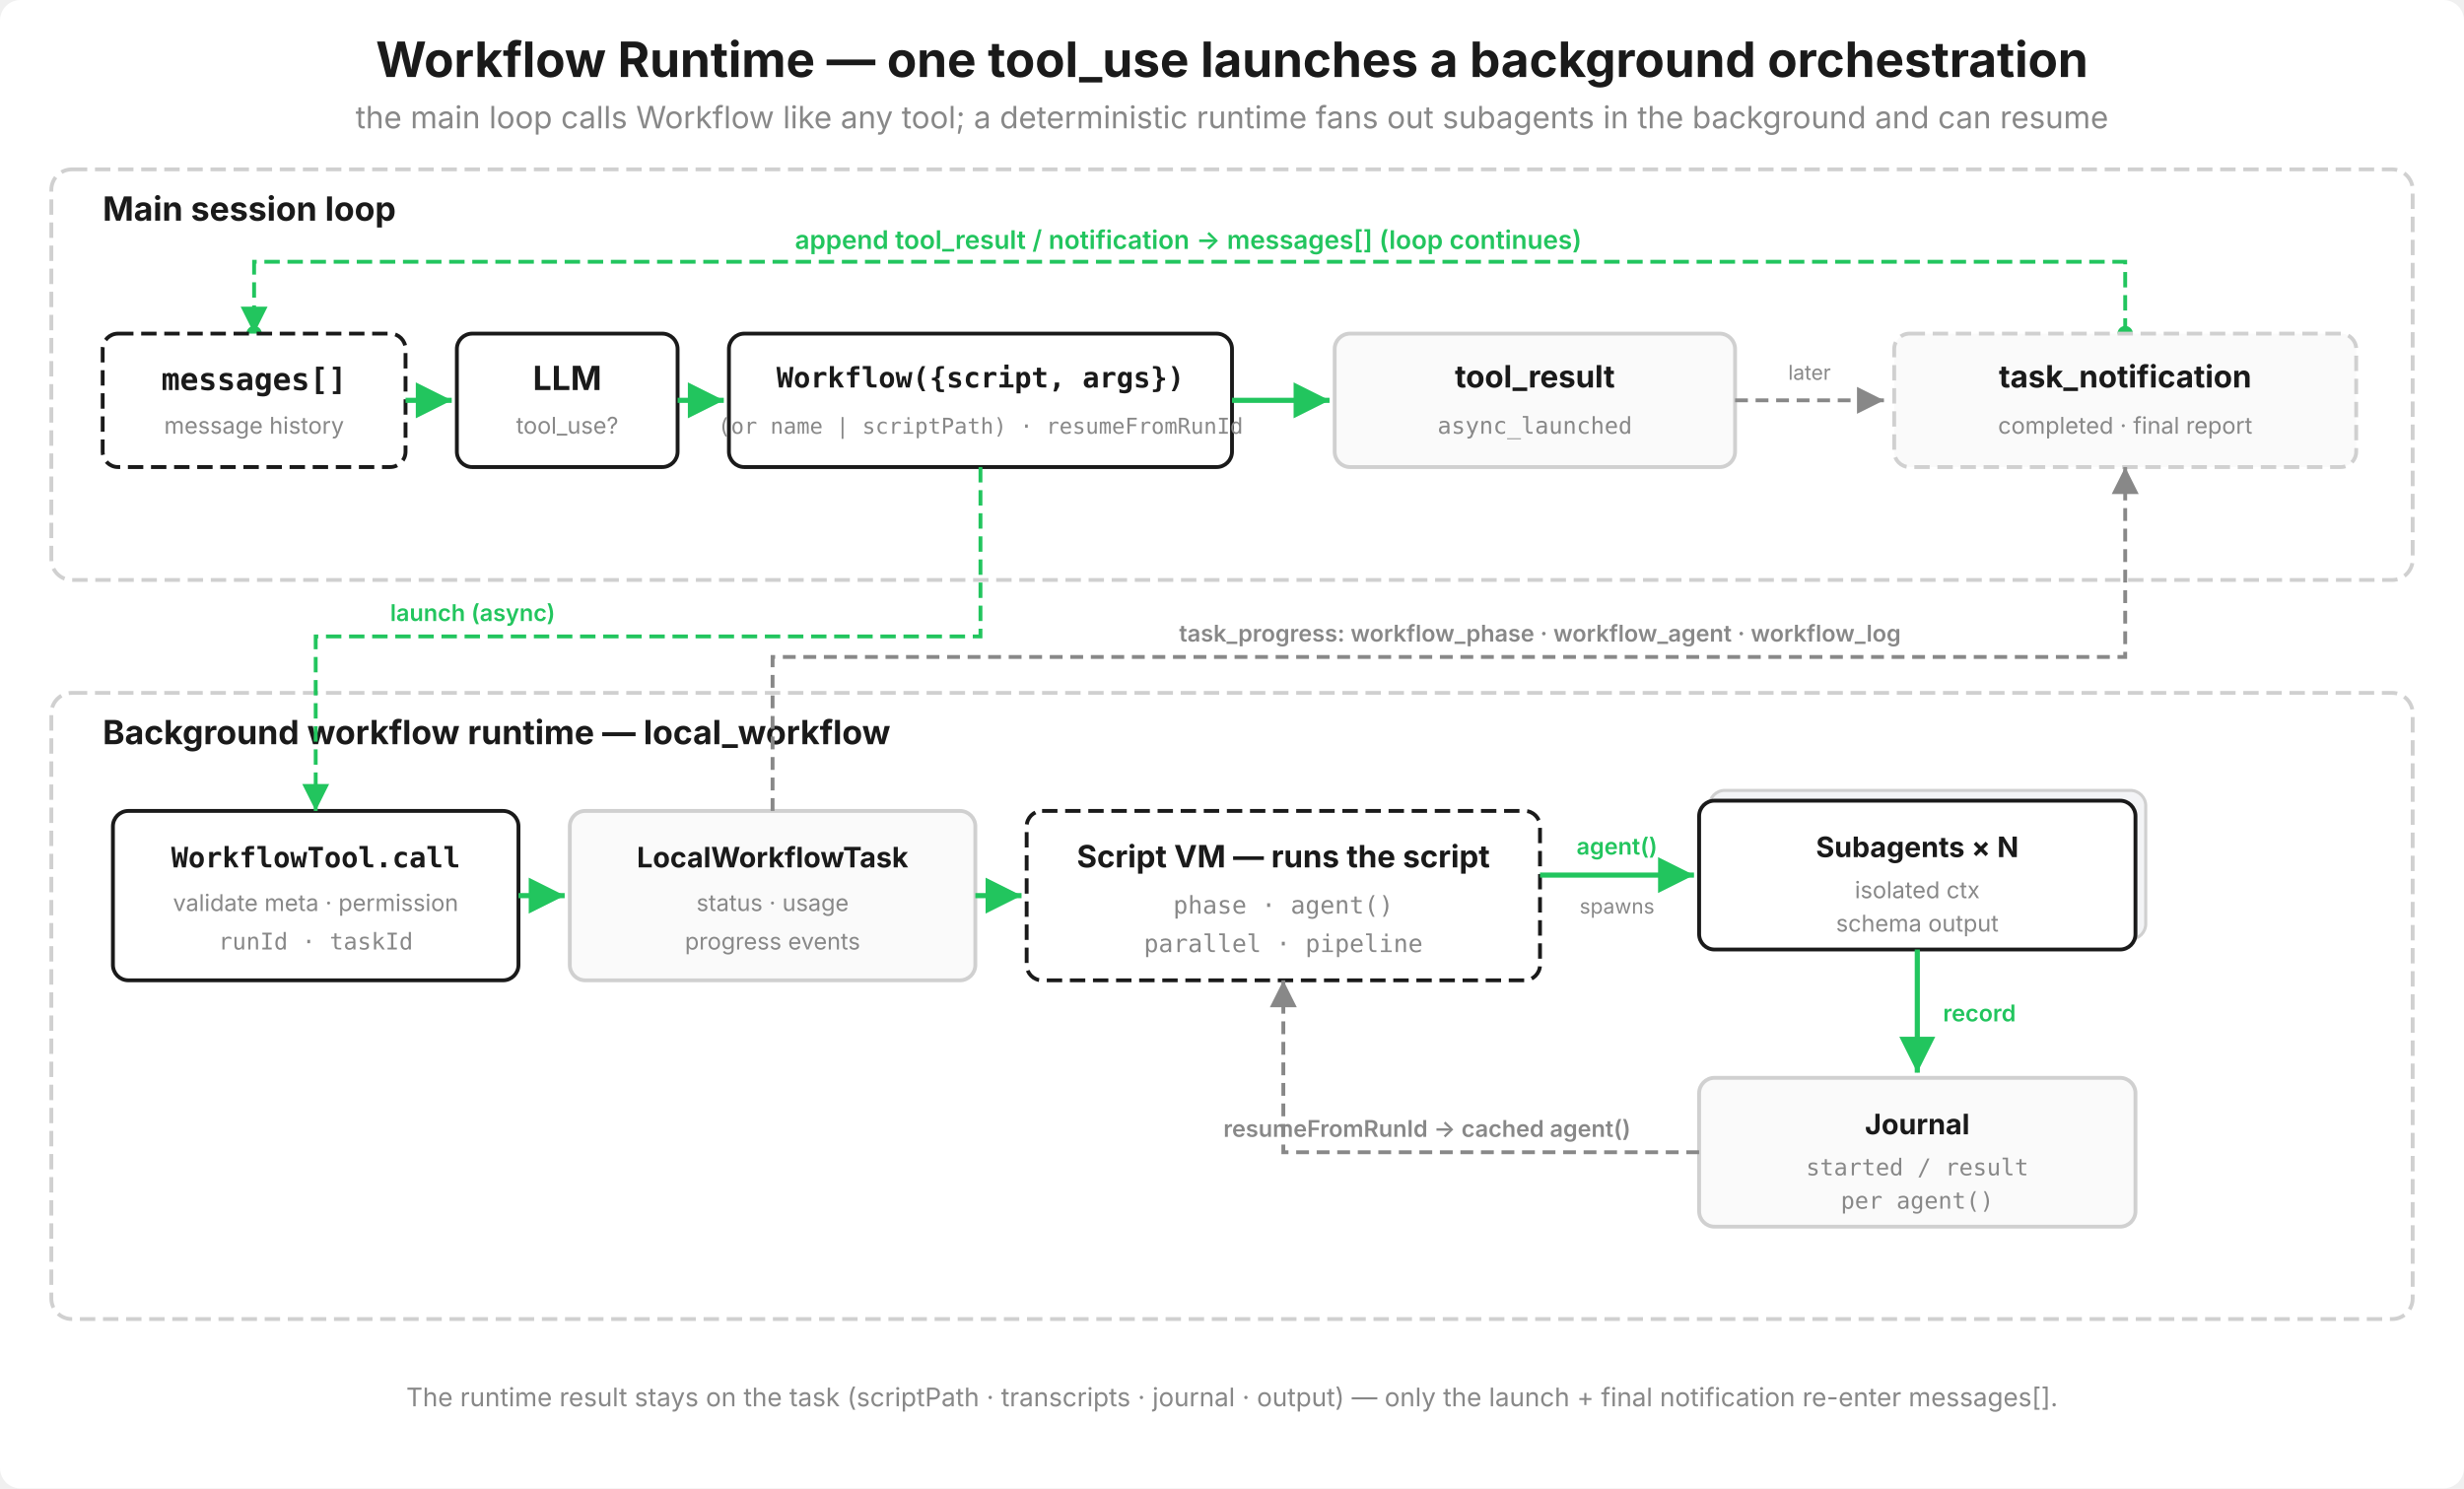
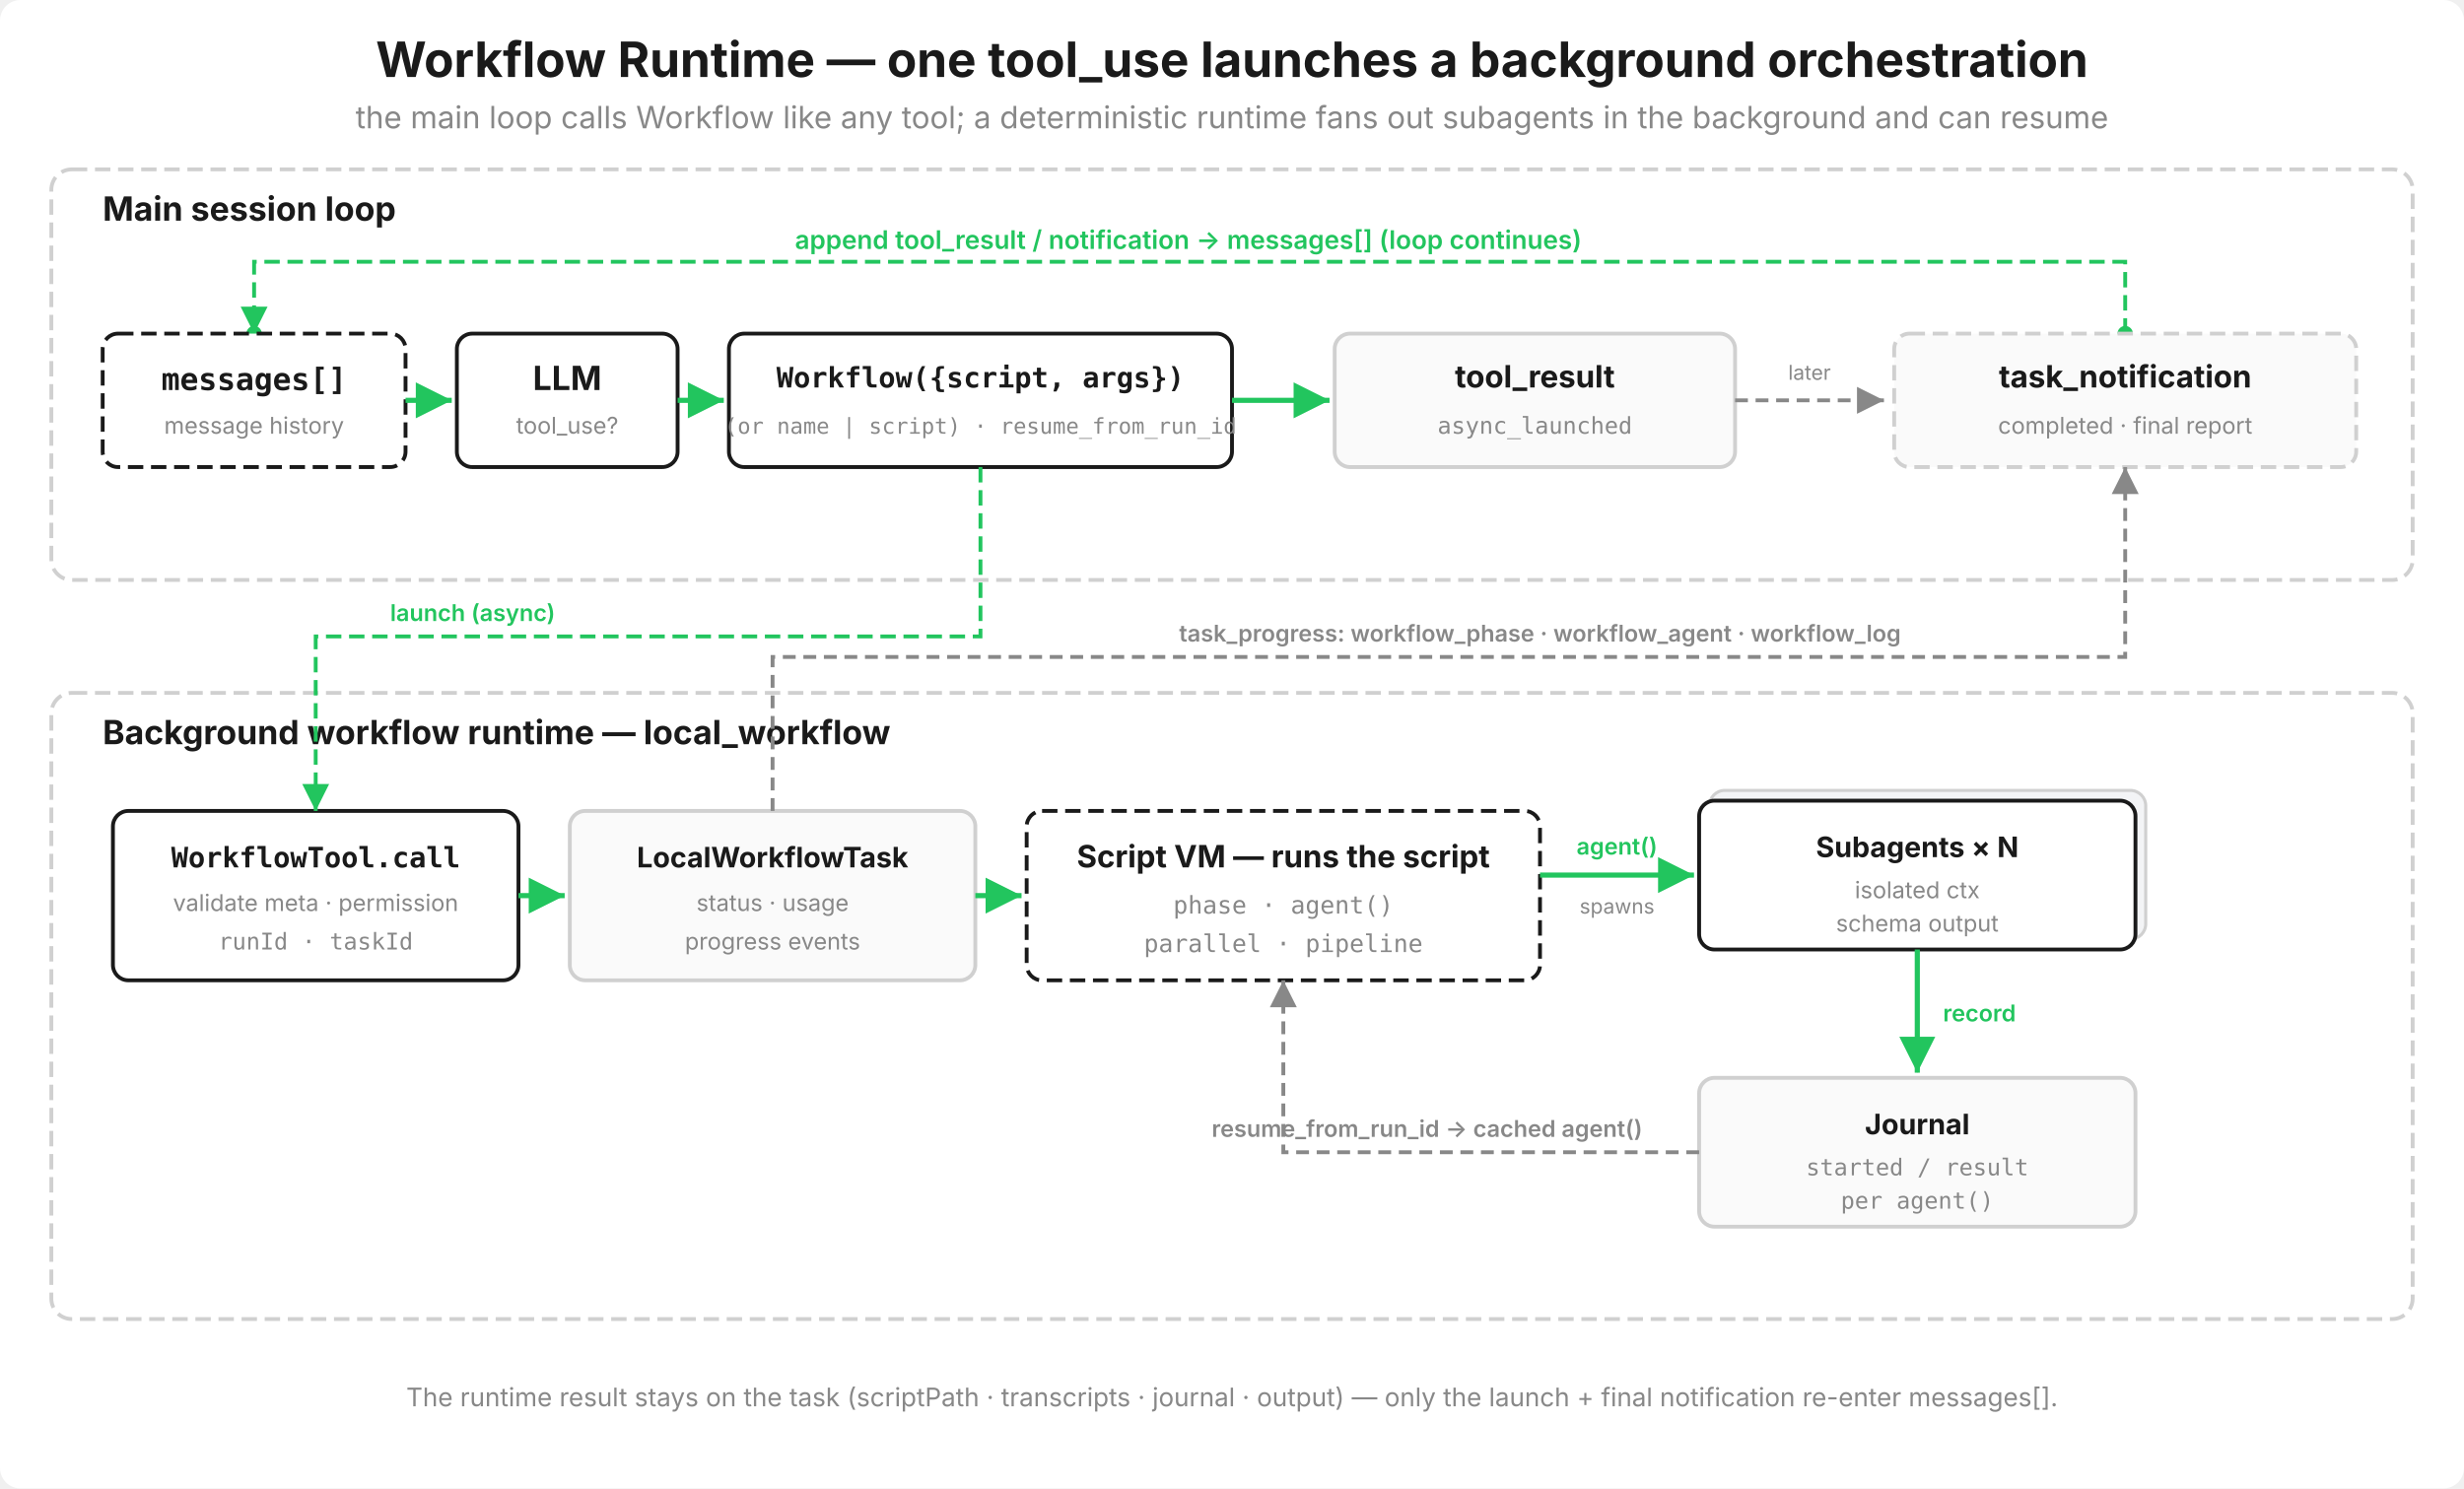
<svg xmlns="http://www.w3.org/2000/svg" viewBox="0 0 960 580" font-family="system-ui, -apple-system, sans-serif">
  <defs>
    <marker id="arrow-green" viewBox="0 0 10 10" refX="10" refY="5" markerWidth="7" markerHeight="7" orient="auto-start-reverse">
      <path d="M 0 0 L 10 5 L 0 10 z" fill="#22c55e" />
    </marker>
    <marker id="arrow-gray" viewBox="0 0 10 10" refX="10" refY="5" markerWidth="7" markerHeight="7" orient="auto-start-reverse">
      <path d="M 0 0 L 10 5 L 0 10 z" fill="#888888" />
    </marker>
  </defs>
  <rect width="960" height="580" rx="8" fill="#ffffff" />
  <text x="480" y="30" text-anchor="middle" fill="#1a1a1a" font-size="19" font-weight="700">Workflow Runtime — one tool_use launches a background orchestration</text>
  <text x="480" y="50" text-anchor="middle" fill="#888888" font-size="12">the main loop calls Workflow like any tool; a deterministic runtime fans out subagents in the background and can resume</text>
  <rect x="20" y="66" width="920" height="160" rx="8" fill="#ffffff" stroke="#d0d0d0" stroke-width="1.5" stroke-dasharray="6,3" />
  <text x="40" y="86" fill="#1a1a1a" font-size="13" font-weight="700">Main session loop</text>
  <path d="M 828 130 L 828 102 L 99 102 L 99 130" fill="none" stroke="#22c55e" stroke-width="1.5" stroke-dasharray="6,3" marker-end="url(#arrow-green)" />
  <text x="463" y="97" text-anchor="middle" fill="#22c55e" font-size="10" font-weight="600">append tool_result / notification -&gt; messages[]  (loop continues)</text>
  <circle cx="828" cy="130" r="3" fill="#22c55e" />
  <circle cx="99" cy="130" r="3" fill="#22c55e" />
  <rect x="40" y="130" width="118" height="52" rx="6" fill="#ffffff" stroke="#1a1a1a" stroke-width="1.5" stroke-dasharray="6,3" />
  <text x="99" y="152" text-anchor="middle" fill="#1a1a1a" font-size="12" font-weight="700" font-family="monospace">messages[]</text>
  <text x="99" y="169" text-anchor="middle" fill="#888888" font-size="9">message history</text>
  <line x1="158" y1="156" x2="176" y2="156" stroke="#22c55e" stroke-width="2" marker-end="url(#arrow-green)" />
  <rect x="178" y="130" width="86" height="52" rx="6" fill="#ffffff" stroke="#1a1a1a" stroke-width="1.5" />
  <text x="221" y="152" text-anchor="middle" fill="#1a1a1a" font-size="13" font-weight="700">LLM</text>
  <text x="221" y="169" text-anchor="middle" fill="#888888" font-size="9">tool_use?</text>
  <line x1="264" y1="156" x2="282" y2="156" stroke="#22c55e" stroke-width="2" marker-end="url(#arrow-green)" />
  <rect x="284" y="130" width="196" height="52" rx="6" fill="#ffffff" stroke="#1a1a1a" stroke-width="1.5" />
  <text x="382" y="151" text-anchor="middle" fill="#1a1a1a" font-size="11" font-weight="700" font-family="monospace">Workflow({script, args})</text>
-   <text x="382" y="169" text-anchor="middle" fill="#888888" font-size="8.5" font-family="monospace">(or name | scriptPath) · resumeFromRunId</text>
+   <text x="382" y="169" text-anchor="middle" fill="#888888" font-size="8.5" font-family="monospace">(or name | script) · resume_from_run_id</text>
  <line x1="480" y1="156" x2="518" y2="156" stroke="#22c55e" stroke-width="2" marker-end="url(#arrow-green)" />
  <rect x="520" y="130" width="156" height="52" rx="6" fill="#fafafa" stroke="#d0d0d0" stroke-width="1.5" />
  <text x="598" y="151" text-anchor="middle" fill="#1a1a1a" font-size="12" font-weight="700">tool_result</text>
  <text x="598" y="169" text-anchor="middle" fill="#888888" font-size="9" font-family="monospace">async_launched</text>
  <line x1="676" y1="156" x2="734" y2="156" stroke="#888888" stroke-width="1.5" stroke-dasharray="5,3" marker-end="url(#arrow-gray)" />
  <text x="705" y="148" text-anchor="middle" fill="#888888" font-size="8">later</text>
  <rect x="738" y="130" width="180" height="52" rx="6" fill="#fafafa" stroke="#d0d0d0" stroke-width="1.5" stroke-dasharray="6,3" />
  <text x="828" y="151" text-anchor="middle" fill="#1a1a1a" font-size="12" font-weight="700">task_notification</text>
  <text x="828" y="169" text-anchor="middle" fill="#888888" font-size="9">completed · final report</text>
  <rect x="20" y="270" width="920" height="244" rx="8" fill="#ffffff" stroke="#d0d0d0" stroke-width="1.5" stroke-dasharray="6,3" />
  <text x="40" y="290" fill="#1a1a1a" font-size="13" font-weight="700">Background workflow runtime — local_workflow</text>
  <rect x="44" y="316" width="158" height="66" rx="6" fill="#ffffff" stroke="#1a1a1a" stroke-width="1.5" />
  <text x="123" y="338" text-anchor="middle" fill="#1a1a1a" font-size="11" font-weight="700" font-family="monospace">WorkflowTool.call</text>
  <text x="123" y="355" text-anchor="middle" fill="#888888" font-size="9">validate meta · permission</text>
  <text x="123" y="370" text-anchor="middle" fill="#888888" font-size="9" font-family="monospace">runId · taskId</text>
  <line x1="202" y1="349" x2="220" y2="349" stroke="#22c55e" stroke-width="2" marker-end="url(#arrow-green)" />
  <rect x="222" y="316" width="158" height="66" rx="6" fill="#fafafa" stroke="#d0d0d0" stroke-width="1.5" />
  <text x="301" y="338" text-anchor="middle" fill="#1a1a1a" font-size="11" font-weight="700">LocalWorkflowTask</text>
  <text x="301" y="355" text-anchor="middle" fill="#888888" font-size="9">status · usage</text>
  <text x="301" y="370" text-anchor="middle" fill="#888888" font-size="9">progress events</text>
  <line x1="380" y1="349" x2="398" y2="349" stroke="#22c55e" stroke-width="2" marker-end="url(#arrow-green)" />
  <rect x="400" y="316" width="200" height="66" rx="6" fill="#ffffff" stroke="#1a1a1a" stroke-width="1.5" stroke-dasharray="6,3" />
  <text x="500" y="338" text-anchor="middle" fill="#1a1a1a" font-size="12" font-weight="700">Script VM — runs the script</text>
  <text x="500" y="356" text-anchor="middle" fill="#888888" font-size="9.5" font-family="monospace">phase · agent()</text>
  <text x="500" y="371" text-anchor="middle" fill="#888888" font-size="9.5" font-family="monospace">parallel · pipeline</text>
  <rect x="666" y="308" width="170" height="58" rx="6" fill="#f3f4f6" stroke="#d0d0d0" stroke-width="1.2" />
  <rect x="662" y="312" width="170" height="58" rx="6" fill="#ffffff" stroke="#1a1a1a" stroke-width="1.5" />
  <text x="747" y="334" text-anchor="middle" fill="#1a1a1a" font-size="11" font-weight="700">Subagents × N</text>
  <text x="747" y="350" text-anchor="middle" fill="#888888" font-size="9">isolated ctx</text>
  <text x="747" y="363" text-anchor="middle" fill="#888888" font-size="9">schema output</text>
  <rect x="662" y="420" width="170" height="58" rx="6" fill="#fafafa" stroke="#d0d0d0" stroke-width="1.5" />
  <text x="747" y="442" text-anchor="middle" fill="#1a1a1a" font-size="11" font-weight="700">Journal</text>
  <text x="747" y="458" text-anchor="middle" fill="#888888" font-size="9" font-family="monospace">started / result</text>
  <text x="747" y="471" text-anchor="middle" fill="#888888" font-size="9" font-family="monospace">per agent()</text>
  <line x1="600" y1="341" x2="660" y2="341" stroke="#22c55e" stroke-width="2" marker-end="url(#arrow-green)" />
  <text x="630" y="333" text-anchor="middle" fill="#22c55e" font-size="9" font-weight="600">agent()</text>
  <text x="630" y="356" text-anchor="middle" fill="#888888" font-size="8">spawns</text>
  <line x1="747" y1="370" x2="747" y2="418" stroke="#22c55e" stroke-width="2" marker-end="url(#arrow-green)" />
  <text x="757" y="398" fill="#22c55e" font-size="9" font-weight="600">record</text>
  <path d="M 662 449 L 500 449 L 500 382" fill="none" stroke="#888888" stroke-width="1.5" stroke-dasharray="5,3" marker-end="url(#arrow-gray)" />
-   <text x="556" y="443" text-anchor="middle" fill="#888888" font-size="9" font-weight="600">resumeFromRunId -&gt; cached agent()</text>
+   <text x="556" y="443" text-anchor="middle" fill="#888888" font-size="9" font-weight="600">resume_from_run_id -&gt; cached agent()</text>
  <path d="M 382 182 L 382 248 L 123 248 L 123 316" fill="none" stroke="#22c55e" stroke-width="1.5" stroke-dasharray="6,3" marker-end="url(#arrow-green)" />
  <text x="152" y="242" fill="#22c55e" font-size="9" font-weight="600">launch (async)</text>
  <path d="M 301 316 L 301 256 L 828 256 L 828 182" fill="none" stroke="#888888" stroke-width="1.5" stroke-dasharray="5,3" marker-end="url(#arrow-gray)" />
  <text x="600" y="250" text-anchor="middle" fill="#888888" font-size="9" font-weight="600">task_progress: workflow_phase · workflow_agent · workflow_log</text>
  <text x="480" y="548" text-anchor="middle" fill="#888888" font-size="10">The runtime result stays on the task (scriptPath · transcripts · journal · output) — only the launch + final notification re-enter messages[].</text>
</svg>
